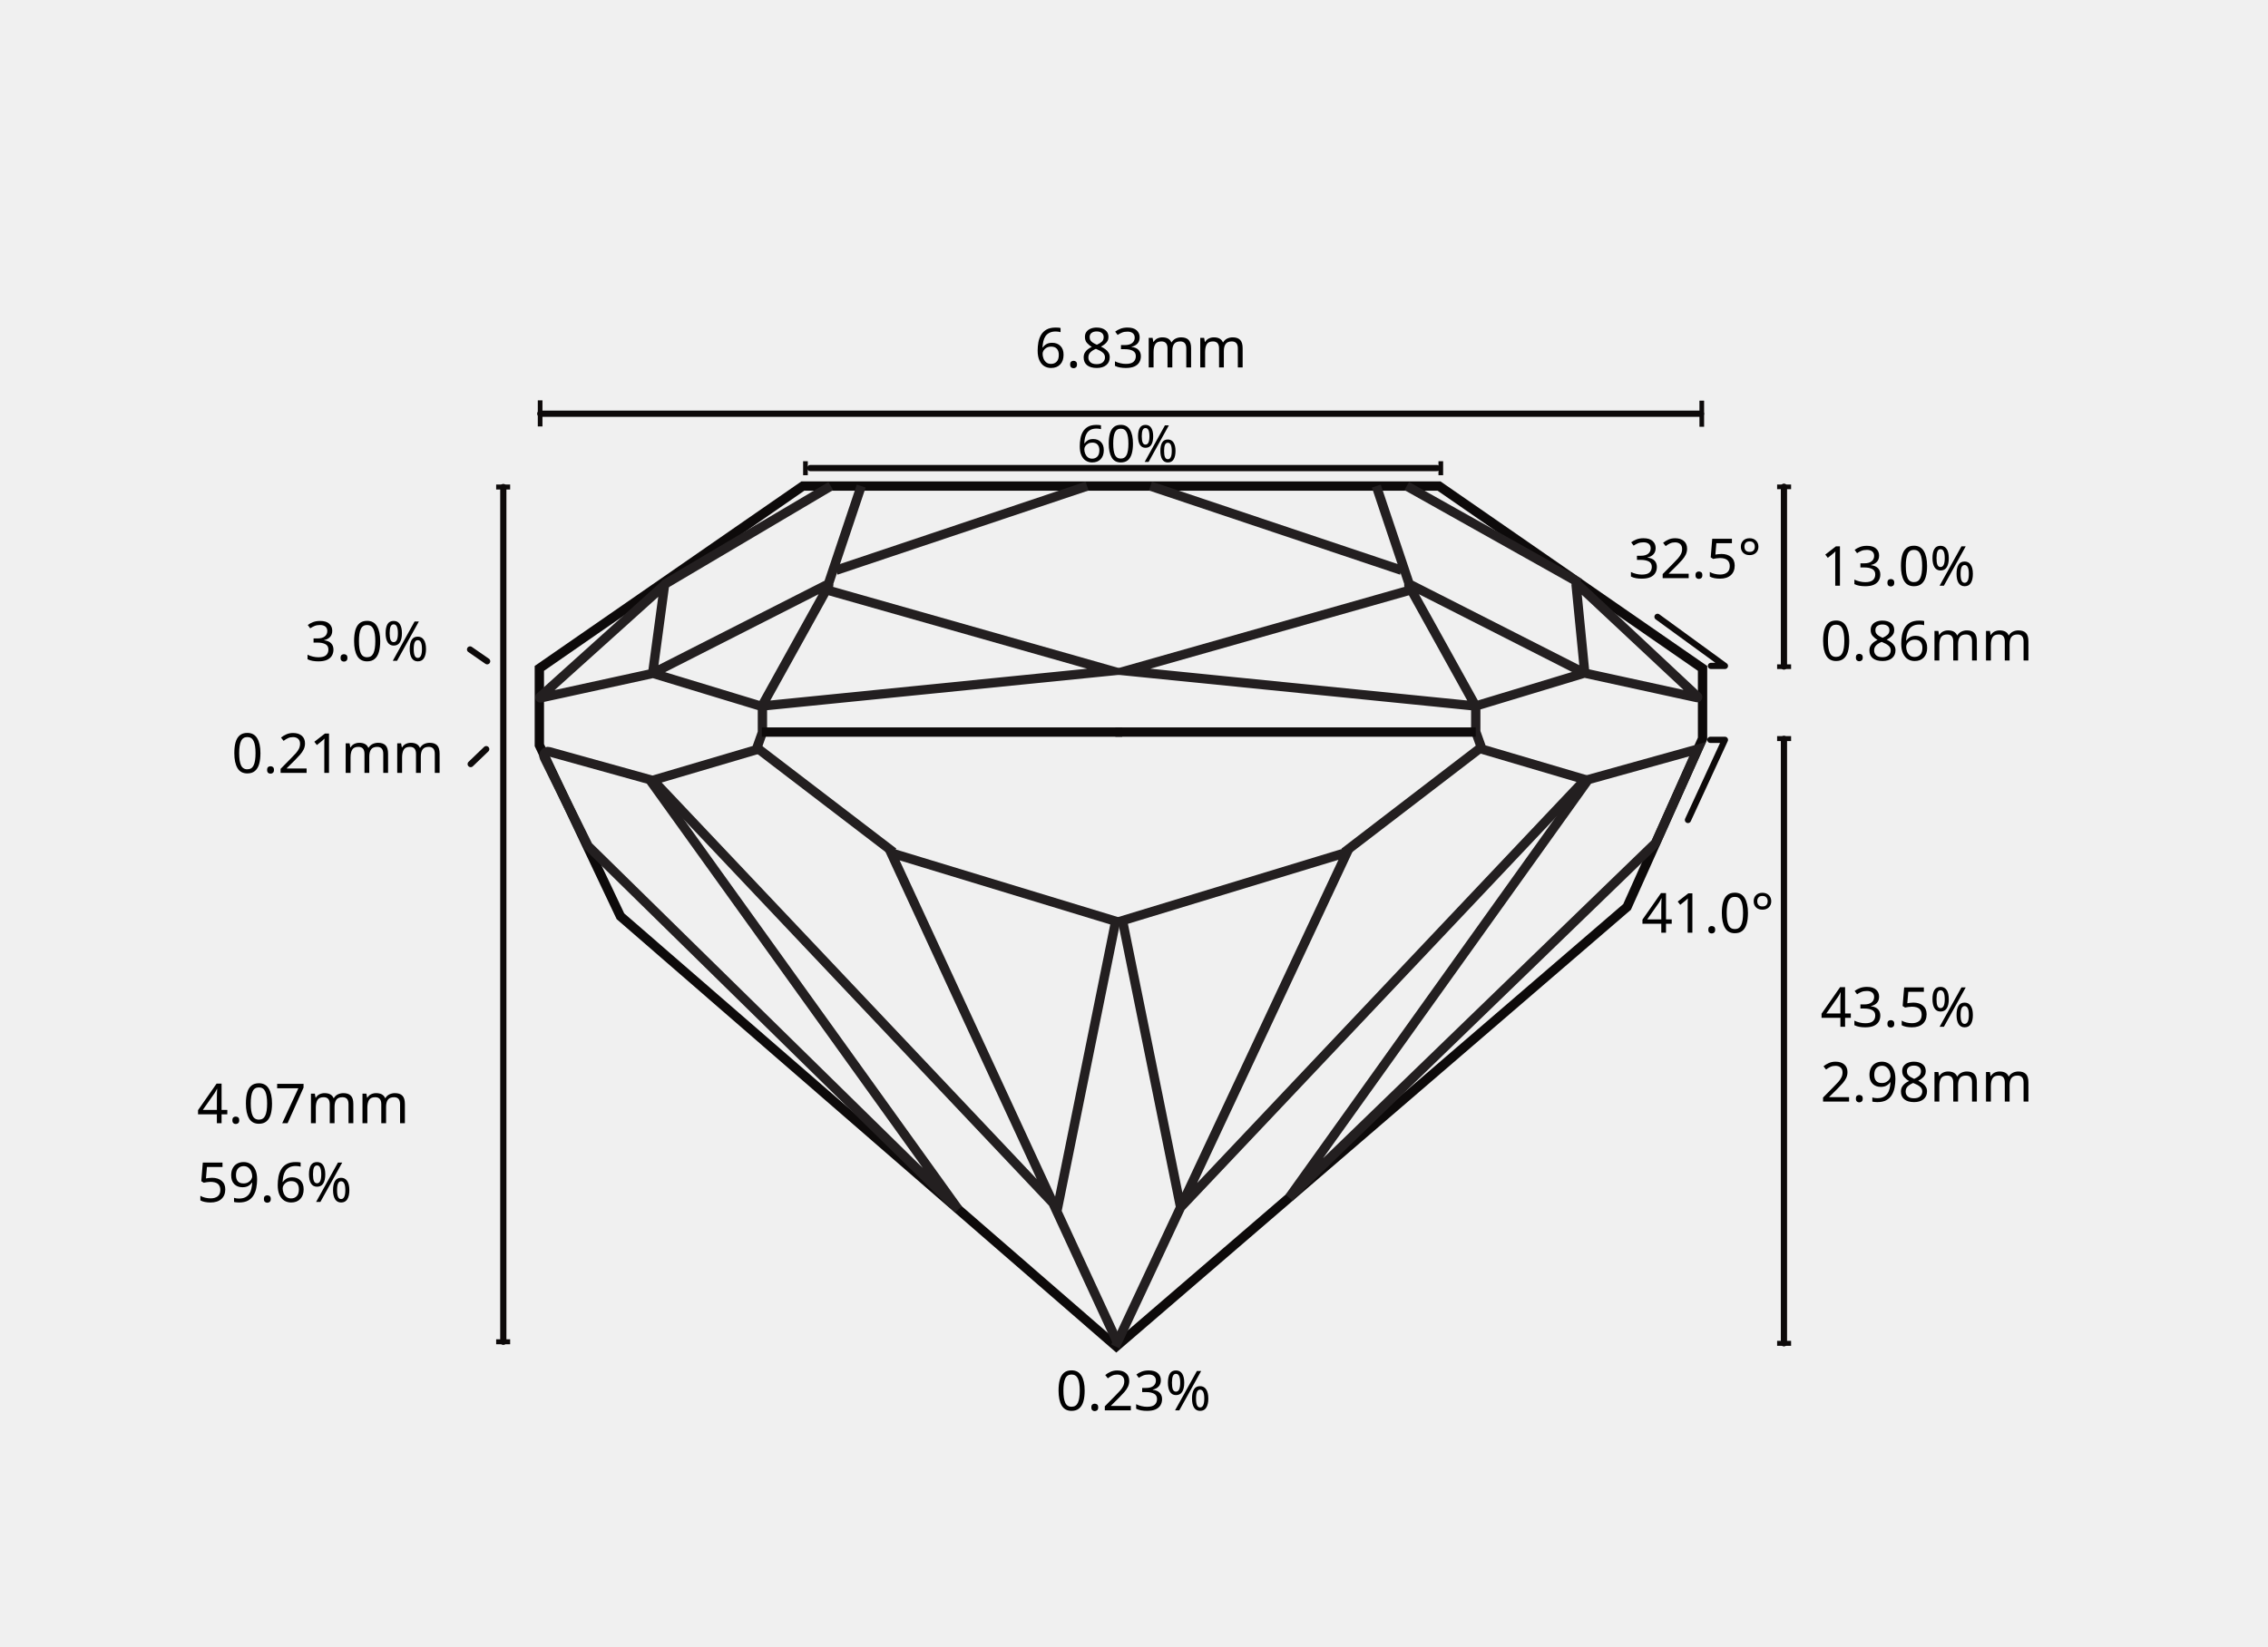
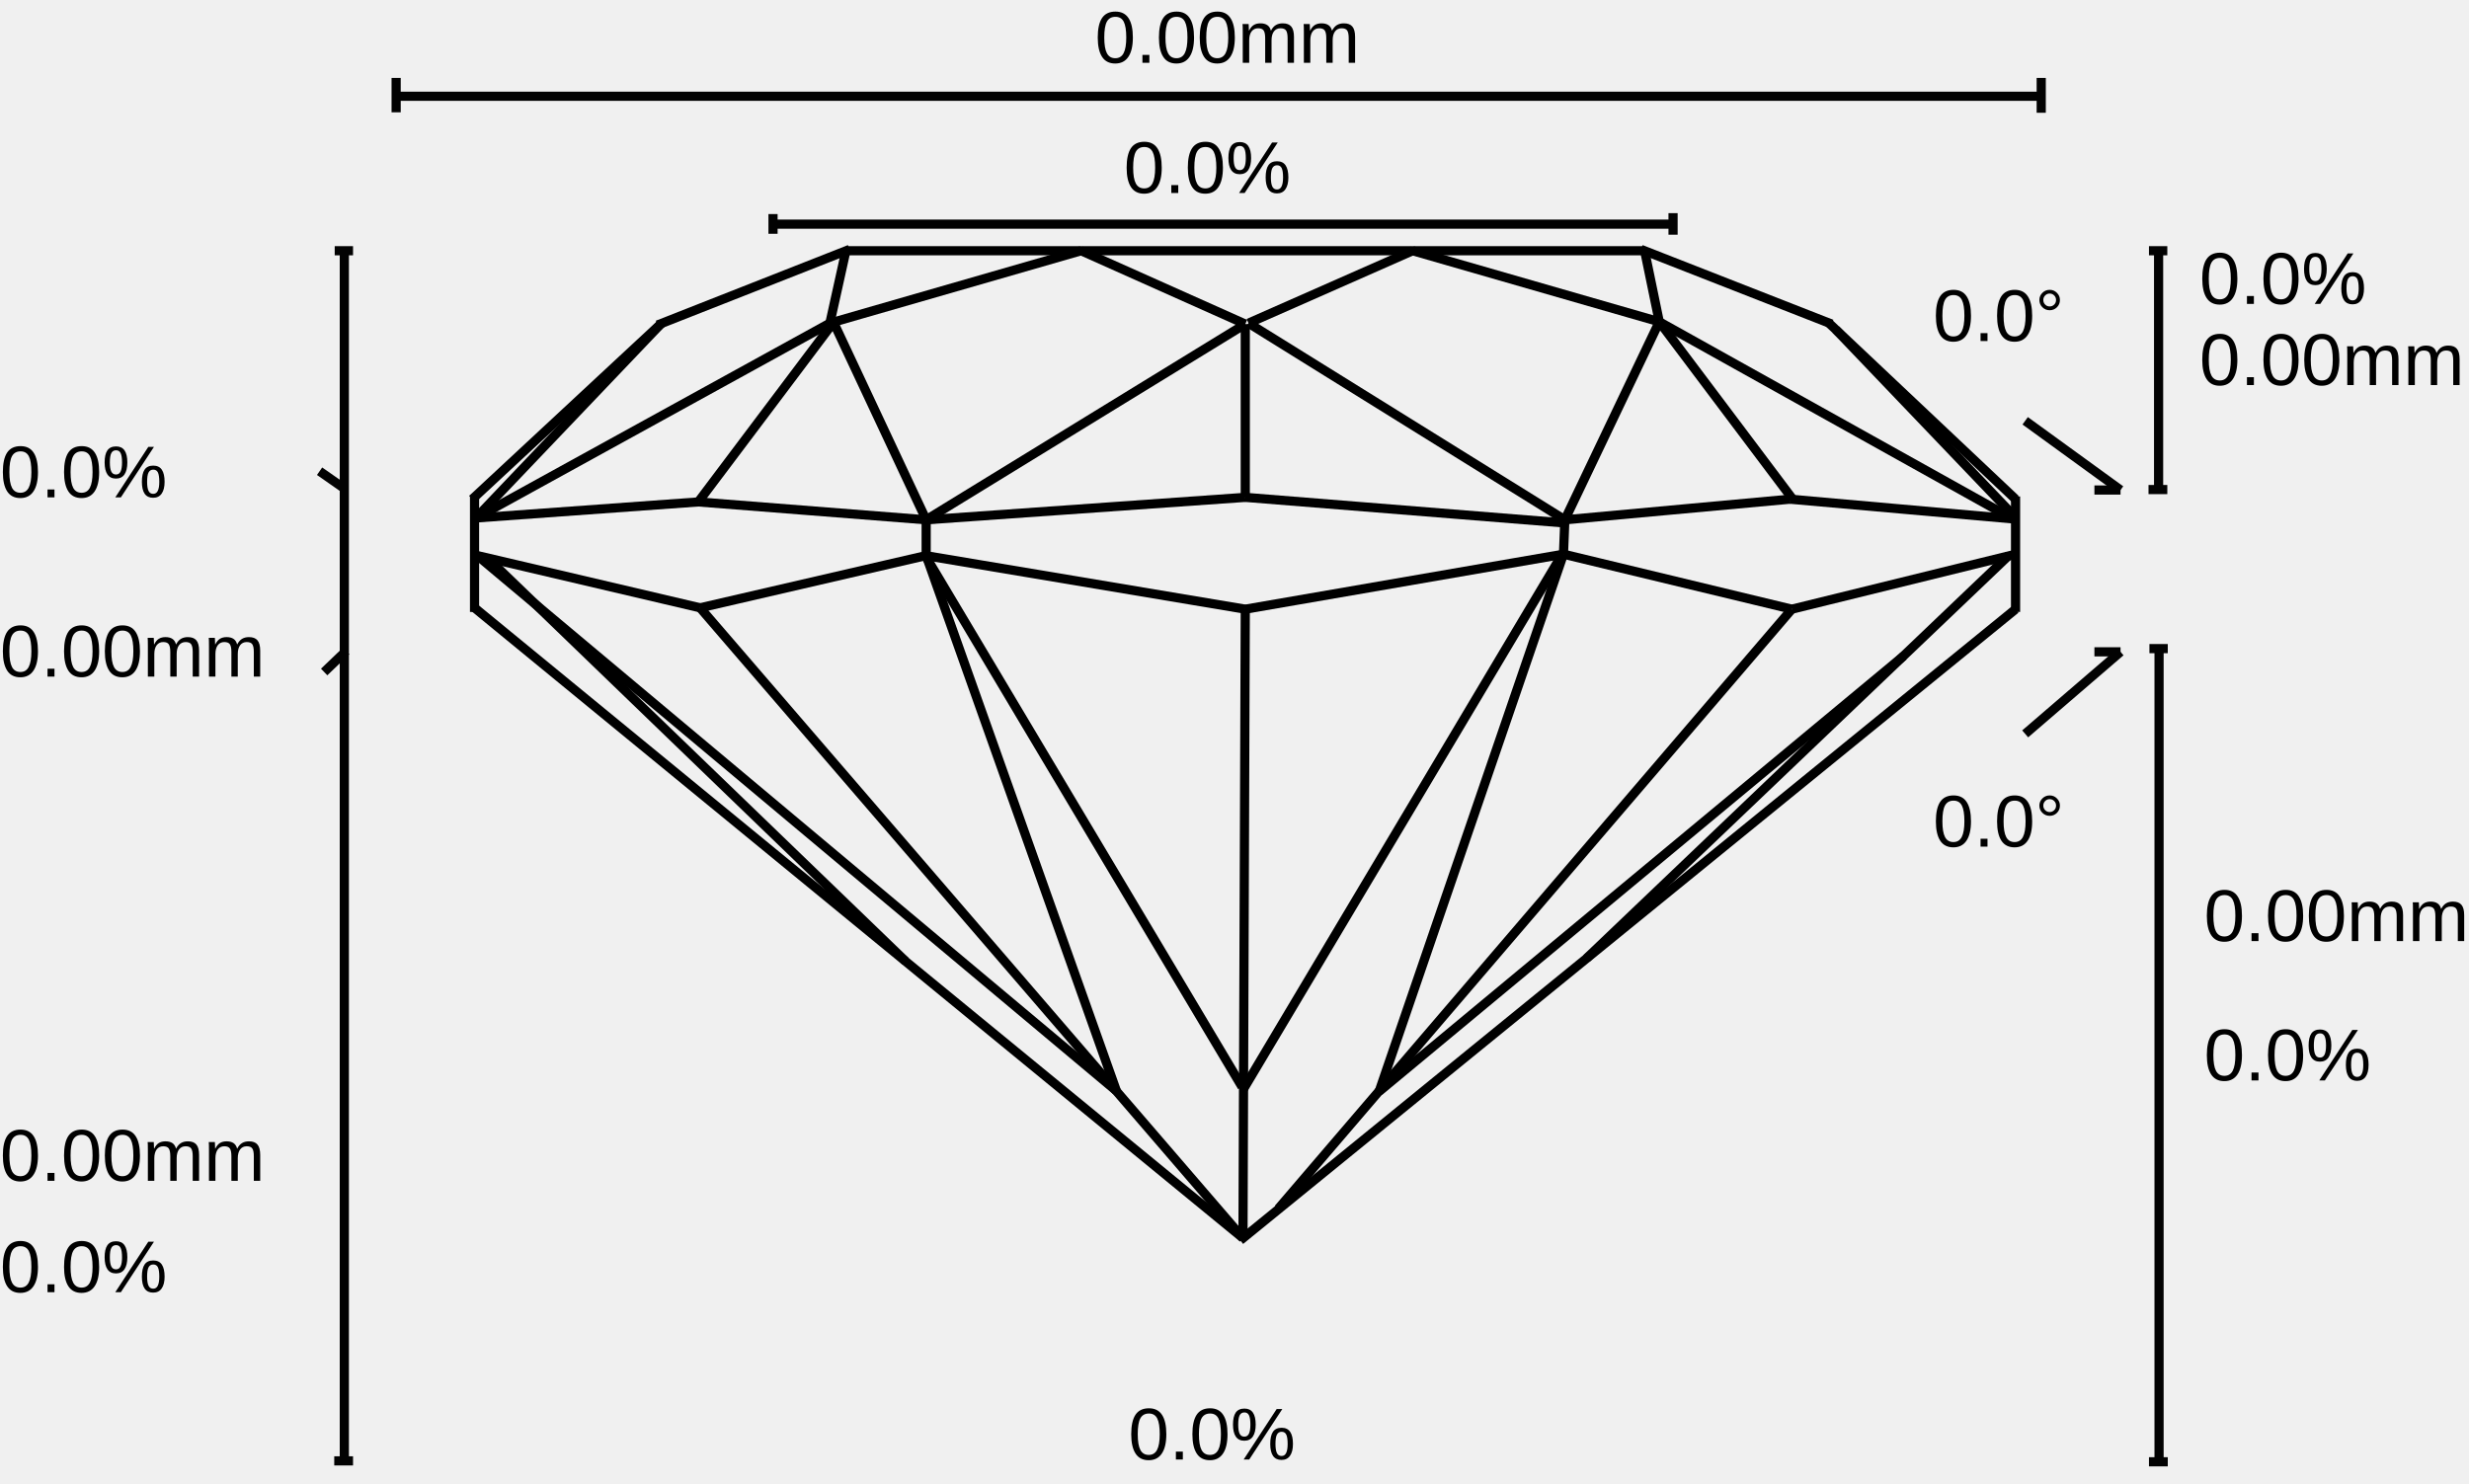
- <svg xmlns="http://www.w3.org/2000/svg" version="1.1" id="Layer_1" x="0px" y="0px" viewBox="0 0 730 530" enable-background="new 0 0 730 530" xml:space="preserve">
-   <path id="svg_3" fill="#FFFFFF" stroke="#0D0A0A" stroke-miterlimit="10" d="M502,177.9" />
-   <path id="svg_35" fill="none" stroke="#0D0A0A" stroke-width="4" stroke-linecap="round" stroke-linejoin="round" stroke-miterlimit="10" d="  M254.2,159" />
-   <g>
-     <rect id="svg_137" x="160.2" y="156.5" fill="#EF4966" stroke="#0D0A0A" stroke-miterlimit="10" width="3.5" height="0.6" />
+ <svg xmlns="http://www.w3.org/2000/svg" viewBox="0 0 538.5 323.6">
+   <defs>
+     <style>
+       .cls-1, .cls-3 {
+         fill: none;
+         stroke-miterlimit: 10;
+         stroke-width: 2px;
+       }
+ 
+       .cls-1 {
+         stroke: #020202;
+       }
+ 
+       .cls-2 {
+         font-size: 16px;
+         font-family: ArialMT, Arial;
+       }
+ 
+       .cls-3 {
+         stroke: #000;
+       }
+     </style>
+   </defs>
+   <g id="lines">
+     <line class="cls-1" x1="168.6" y1="48.9" x2="364.4" y2="48.9" />
+     <line class="cls-1" x1="168.6" y1="46.7" x2="168.6" y2="51" />
+     <line class="cls-1" x1="364.9" y1="46.5" x2="364.9" y2="51.2" />
    <g>
-       <line id="svg_136" fill="none" stroke="#0D0A0A" stroke-width="2" stroke-linecap="round" stroke-linejoin="round" x1="162" y1="156.8" x2="162" y2="432" />
-       <rect id="svg_138" x="160.2" y="431.7" fill="#EF4966" stroke="#0D0A0A" stroke-miterlimit="10" width="3.5" height="0.6" />
+       <line class="cls-1" x1="86.5" y1="21" x2="445" y2="21" />
+       <line class="cls-1" x1="445.2" y1="17" x2="445.2" y2="24.6" />
+       <line class="cls-1" x1="86.4" y1="17" x2="86.4" y2="24.5" />
+     </g>
+     <g>
+       <line class="cls-1" x1="75.1" y1="54.7" x2="75.1" y2="318.4" />
+       <line class="cls-1" x1="73" y1="54.7" x2="77" y2="54.7" />
+       <line class="cls-1" x1="72.9" y1="318.7" x2="77" y2="318.7" />
+     </g>
+     <g>
+       <line class="cls-1" x1="470.8" y1="54.7" x2="470.8" y2="106.8" />
+       <line class="cls-1" x1="468.7" y1="54.7" x2="472.7" y2="54.7" />
+       <line class="cls-1" x1="468.6" y1="106.8" x2="472.7" y2="106.8" />
+     </g>
+     <g>
+       <line class="cls-1" x1="470.9" y1="141.9" x2="470.9" y2="318.7" />
+       <line class="cls-1" x1="468.8" y1="141.5" x2="472.8" y2="141.5" />
+       <line class="cls-1" x1="468.7" y1="318.9" x2="472.8" y2="318.9" />
+     </g>
+     <g>
+       <line class="cls-1" x1="441.7" y1="91.8" x2="462.5" y2="106.9" />
+       <line class="cls-1" x1="456.8" y1="106.9" x2="462.5" y2="106.9" />
+     </g>
+     <line class="cls-1" x1="69.7" y1="102.8" x2="75" y2="106.5" />
+     <line class="cls-1" x1="70.7" y1="146.6" x2="75.5" y2="142" />
+     <g>
+       <line class="cls-1" x1="441.7" y1="160.1" x2="462.5" y2="142.2" />
+       <line class="cls-1" x1="456.8" y1="142.2" x2="462.5" y2="142.2" />
    </g>
  </g>
-   <g>
-     <line id="svg_139" fill="none" stroke="#0D0A0A" stroke-width="2" stroke-linecap="round" stroke-linejoin="round" x1="574.2" y1="237.9" x2="574.2" y2="432.5" />
-     <rect id="svg_140" x="572.5" y="237.5" fill="#EF4966" stroke="#0D0A0A" stroke-miterlimit="10" width="3.5" height="0.6" />
-     <rect id="svg_141" x="572.5" y="432.2" fill="#EF4966" stroke="#0D0A0A" stroke-miterlimit="10" width="3.5" height="0.6" />
-   </g>
-   <g>
-     <line id="svg_142" fill="none" stroke="#0D0A0A" stroke-width="2" stroke-linecap="round" stroke-linejoin="round" x1="574.2" y1="156.7" x2="574.2" y2="214.6" />
-     <g>
-       <rect id="svg_143" x="572.5" y="156.5" fill="#EF4966" stroke="#0D0A0A" stroke-miterlimit="10" width="3.5" height="0.5" />
-       <rect id="svg_144" x="572.5" y="214.4" fill="#EF4966" stroke="#0D0A0A" stroke-miterlimit="10" width="3.5" height="0.5" />
+   <g id="text">
+     <text class="cls-2" id="SVG_culet_mm" transform="translate(246.1 318.4)">0.0%</text>
+     <text class="cls-2" id="SVG_crown_rounded" transform="translate(421.6 74.4)">0.0°</text>
+     <text class="cls-2" id="SVG_pavillion_rounded" transform="translate(421.6 184.7)">0.0°</text>
+     <g id="Pavillion">
+       <text class="cls-2" id="SVG_pavillion_pre" transform="translate(480.7 235.7)">0.0%</text>
+       <text class="cls-2" id="SVG_pavillion_mm" transform="translate(480.7 205.3)">0.00mm</text>
+     </g>
+     <g id="Crown">
+       <text class="cls-2" id="SVG_crown_mm" transform="translate(479.7 84)">0.00mm</text>
+       <text class="cls-2" id="SVG_crown_pre" transform="translate(479.7 66.3)">0.0%</text>
+     </g>
+     <g id="Total">
+       <text class="cls-2" id="SVG_total_depth_per" transform="translate(0 281.9)">0.0%</text>
+       <text class="cls-2" id="SVG_total_depth_mm" transform="translate(0 257.6)">0.00mm</text>
+     </g>
+     <g id="Girdle">
+       <text class="cls-2" id="SVG_girdle_mm" transform="translate(0 147.6)">0.00mm</text>
+       <text class="cls-2" id="SVG_girdle_pre" transform="translate(0 108.5)">0.0%</text>
+     </g>
+     <g id="Table">
+       <text class="cls-2" id="SVG_table_pre" transform="translate(245.1 42.1)">0.0%</text>
+       <text class="cls-2" id="SVG_width_mm" transform="translate(238.8 13.7)">0.00mm</text>
    </g>
  </g>
-   <g>
+   <g id="octagon">
    <g>
-       <line id="svg_145" fill="none" stroke="#0D0A0A" stroke-width="2" stroke-linecap="round" stroke-linejoin="round" x1="260.8" y1="150.7" x2="462.5" y2="150.7" />
-       <rect id="svg_146" x="259" y="149" fill="#EF4966" stroke="#0D0A0A" stroke-miterlimit="10" width="0.5" height="3.5" />
-     </g>
-     <g>
-       <g>
-         <rect id="svg_147" x="463.5" y="149" fill="#EF4966" stroke="#0D0A0A" stroke-miterlimit="10" width="0.5" height="3.5" />
-       </g>
+       <line class="cls-3" x1="184.5" y1="54.7" x2="358.7" y2="54.7" />
+       <line class="cls-3" x1="143.4" y1="70.9" x2="185.3" y2="54.4" />
+       <line class="cls-3" x1="103.8" y1="113" x2="144.3" y2="70.5" />
+       <line class="cls-3" x1="103" y1="108.9" x2="144.3" y2="70.5" />
+       <line class="cls-3" x1="103.5" y1="133.5" x2="103.5" y2="108.1" />
+       <line class="cls-3" x1="103.8" y1="113" x2="181" y2="70.5" />
+       <line class="cls-3" x1="184.5" y1="54.7" x2="181" y2="70.5" />
+       <line class="cls-3" x1="235.8" y1="54.7" x2="181" y2="70.5" />
+       <line class="cls-3" x1="308.1" y1="54.7" x2="272.3" y2="70.5" />
+       <line class="cls-3" x1="358.7" y1="54.7" x2="361.9" y2="70.2" />
+       <line class="cls-3" x1="399.5" y1="70.7" x2="357.9" y2="54.4" />
+       <line class="cls-3" x1="439.6" y1="108.9" x2="398.8" y2="70.4" />
+       <line class="cls-3" x1="439.4" y1="112.7" x2="400.4" y2="71.9" />
+       <line class="cls-3" x1="439.6" y1="108.3" x2="439.6" y2="133.5" />
+       <line class="cls-3" x1="361.9" y1="70.2" x2="439" y2="113.2" />
+       <line class="cls-3" x1="308.1" y1="54.7" x2="361.9" y2="70.2" />
+       <line class="cls-3" x1="341.3" y1="113.4" x2="361.9" y2="70.2" />
+       <line class="cls-3" x1="391" y1="108.9" x2="361.9" y2="70.2" />
+       <line class="cls-3" x1="439" y1="113.2" x2="390.4" y2="108.9" />
+       <line class="cls-3" x1="341.3" y1="113.4" x2="390.4" y2="108.9" />
+       <line class="cls-3" x1="272.3" y1="70.5" x2="341.3" y2="113.4" />
+       <line class="cls-3" x1="235.8" y1="54.7" x2="271.6" y2="70.7" />
+       <line class="cls-3" x1="202" y1="113.4" x2="271.6" y2="70.7" />
+       <line class="cls-3" x1="181.8" y1="70.3" x2="202" y2="113.4" />
+       <line class="cls-3" x1="152.3" y1="109.5" x2="181.8" y2="70.3" />
+       <line class="cls-3" x1="103.8" y1="113" x2="152.3" y2="109.5" />
+       <line class="cls-3" x1="202" y1="113.4" x2="152.3" y2="109.5" />
+       <line class="cls-3" x1="271.6" y1="70.7" x2="271.6" y2="108.5" />
+       <line class="cls-3" x1="202" y1="113.4" x2="271.6" y2="108.5" />
+       <line class="cls-3" x1="341.4" y1="114.1" x2="271.6" y2="108.5" />
+       <line class="cls-3" x1="341" y1="120.9" x2="341.3" y2="113.4" />
+       <line class="cls-3" x1="439.6" y1="120.9" x2="390.8" y2="132.9" />
+       <line class="cls-3" x1="341" y1="120.9" x2="390.8" y2="132.9" />
+       <line class="cls-3" x1="271.6" y1="132.9" x2="341" y2="120.9" />
+       <line class="cls-3" x1="201.8" y1="121.2" x2="271.6" y2="132.9" />
+       <line class="cls-3" x1="202" y1="113.4" x2="202" y2="121.2" />
+       <line class="cls-3" x1="152.7" y1="132.6" x2="202" y2="121.2" />
+       <line class="cls-3" x1="104.1" y1="121.2" x2="152.7" y2="132.6" />
+       <line class="cls-3" x1="103.5" y1="132.6" x2="271.1" y2="270.1" />
+       <line class="cls-3" x1="439.6" y1="132.9" x2="270.5" y2="270.6" />
+       <line class="cls-3" x1="438.1" y1="121.2" x2="346" y2="209.1" />
+       <line class="cls-3" x1="390.8" y1="132.9" x2="278.8" y2="263.7" />
+       <line class="cls-3" x1="415.2" y1="143.1" x2="300.8" y2="238.1" />
+       <line class="cls-3" x1="341" y1="120.9" x2="300.8" y2="238.1" />
+       <line class="cls-3" x1="271.6" y1="132.9" x2="271.1" y2="270.1" />
+       <line class="cls-3" x1="271.2" y1="237.6" x2="340.2" y2="121.8" />
+       <line class="cls-3" x1="201.8" y1="121.2" x2="270.9" y2="237.1" />
+       <line class="cls-3" x1="243.5" y1="238" x2="202" y2="121.2" />
+       <line class="cls-3" x1="152.7" y1="132.6" x2="271.1" y2="270.1" />
+       <line class="cls-3" x1="104.1" y1="121.2" x2="243.5" y2="238" />
+       <line class="cls-3" x1="197.5" y1="209.7" x2="106.3" y2="121.7" />
    </g>
  </g>
-   <line id="svg_253" fill="none" stroke="#0D0A0A" stroke-width="2" stroke-linecap="round" stroke-linejoin="round" stroke-miterlimit="10" x1="151.3" y1="209.1" x2="156.8" y2="212.9" />
-   <line id="svg_254" fill="none" stroke="#0D0A0A" stroke-width="2" stroke-linecap="round" stroke-linejoin="round" stroke-miterlimit="10" x1="151.5" y1="246" x2="156.5" y2="241.2" />
-   <polyline id="svg_255" fill="none" stroke="#0D0A0A" stroke-width="2" stroke-linecap="round" stroke-linejoin="round" stroke-miterlimit="10" points="  550.5,238.2 555.2,238.2 543.3,264 " />
-   <g>
-     <polyline id="svg_256" fill="none" stroke="#0D0A0A" stroke-width="2" stroke-linecap="round" stroke-linejoin="round" stroke-miterlimit="10" points="   550.7,214.4 555.2,214.4 533.5,198.6  " />
-   </g>
-   <g>
-     <g>
-       <g>
-         <line id="svg_188" fill="none" stroke="#0D0A0A" stroke-width="2" stroke-linecap="round" stroke-linejoin="round" x1="173.9" y1="133.2" x2="547.5" y2="133.2" />
-       </g>
-     </g>
-     <g>
-       <g>
-         <g>
-           <rect id="svg_189" x="173.6" y="129.4" fill="#010101" stroke="#0D0A0A" stroke-miterlimit="10" width="0.5" height="7.4" />
-         </g>
-       </g>
-       <g>
-         <g>
-           <rect id="svg_189_1_" x="547.5" y="129.5" fill="#010101" stroke="#0D0A0A" stroke-miterlimit="10" width="0.5" height="7.4" />
-         </g>
-       </g>
-     </g>
-   </g>
-   <text id="SVG_width_mm" transform="matrix(1 0 0 1 333.0185 118.3027)" font-family="'ArialMT'" font-size="17.743">6.83mm</text>
-   <text id="SVG_table_pre" transform="matrix(1 0 0 1 346.6376 148.7196)" font-family="'ArialMT'" font-size="16.476">60%</text>
-   <text id="SVG_crown_pre" transform="matrix(1 0 0 1 585.9267 188.5722)" font-family="'ArialMT'" font-size="17.743">13.0%</text>
-   <text id="SVG_crown_mm" transform="matrix(1 0 0 1 585.9267 212.6518)" font-family="'ArialMT'" font-size="17.743">0.86mm</text>
-   <text id="SVG_pavillion_pre" transform="matrix(1 0 0 1 585.9267 330.5859)" font-family="'ArialMT'" font-size="17.743">43.5%</text>
-   <text id="SVG_pavillion_mm" transform="matrix(1 0 0 1 585.9267 354.666)" font-family="'ArialMT'" font-size="17.743">2.98mm</text>
-   <text id="SVG_girdle_pre" transform="matrix(1 0 0 1 98.1908 212.7611)" font-family="'ArialMT'" font-size="17.743">3.0%</text>
-   <text id="SVG_girdle_mm" transform="matrix(1 0 0 1 74.5469 248.8407)" font-family="'ArialMT'" font-size="17.743">0.21mm</text>
-   <text id="SVG_culet_mm" transform="matrix(1 0 0 1 339.8407 454.0741)" font-family="'ArialMT'" font-size="17.743">0.23%</text>
-   <text id="SVG_crown_rounded" transform="matrix(1 0 0 1 524.1522 186.1361)" font-family="'ArialMT'" font-size="17.743">32.5°</text>
-   <text id="SVG_pavillion_rounded" transform="matrix(1 0 0 1 528.2812 300.2879)" font-family="'ArialMT'" font-size="17.743">41.0°</text>
-   <text id="SVG_total_depth_per" transform="matrix(1 0 0 1 63.368 361.6366)" font-family="'ArialMT'" font-size="17.743">4.07mm</text>
-   <text id="SVG_total_depth_mm" transform="matrix(1 0 0 1 63.368 386.9832)" font-family="'ArialMT'" font-size="17.743">59.6%</text>
-   <polygon fill="none" stroke="#0D0A0A" stroke-width="3" stroke-miterlimit="10" points="258.4,156.5 463.2,156.5 548,215.2   548,237.8 523.7,292 359.3,433.5 199.7,295 173.6,239.9 173.6,215.2 " />
-   <g>
-     <path fill="none" stroke="#231F20" stroke-width="3" stroke-miterlimit="10" d="M264.2,156.5" />
-     <path fill="none" stroke="#231F20" stroke-width="3" stroke-miterlimit="10" d="M243.5,241.2" />
-     <path fill="none" stroke="#231F20" stroke-width="3" stroke-miterlimit="10" d="M267.4,183.6" />
-     <path fill="none" stroke="#231F20" stroke-width="3" stroke-miterlimit="10" d="M348.2,156.5" />
-   </g>
-   <g>
-     <polygon fill="none" stroke="#231F20" stroke-width="3" stroke-miterlimit="10" points="532.9,271.4 415,385.5 511.2,251    546.4,241.2  " />
-     <line fill="none" stroke="#231F20" stroke-width="3" stroke-miterlimit="10" x1="452.8" y1="156.5" x2="508.4" y2="187.7" />
-     <line fill="none" stroke="#231F20" stroke-width="3" stroke-miterlimit="10" x1="476" y1="241.2" x2="432.7" y2="274.4" />
-     <path fill="none" stroke="#231F20" stroke-width="3" stroke-miterlimit="10" d="M443,156.5l11.2,33.4L362.3,216l112.5,11.3   c0.1,0,0.1-0.1,0.1-0.1l-21.4-38.6c-0.2-0.3,0.1-0.6,0.4-0.4l55.3,28.1c0.4,0.2,0.8-0.1,0.8-0.5l-2.7-27.5c0-0.2,0.2-0.3,0.4-0.2   l38.7,36.2c0.1,0.1,0,0.4-0.2,0.3l-36.2-7.9L475,227.3v8.3l2,5.6l33.2,9.8L380,388.7l-18.7-92.3l72.3-22L359,433.5" />
-     <line fill="none" stroke="#231F20" stroke-width="3" stroke-miterlimit="10" x1="370.3" y1="156.5" x2="451.1" y2="183.6" />
-     <line fill="none" stroke="#0D0A0A" stroke-width="3" stroke-miterlimit="10" x1="359" y1="235.7" x2="475" y2="235.7" />
-   </g>
-   <path fill="none" stroke="#231F20" stroke-width="3" stroke-miterlimit="10" d="M189.3,272.4l119.1,116.9L209.1,251l-32.4-9  c-1.1-0.3-2,0.8-1.5,1.9L189.3,272.4z" />
-   <line fill="none" stroke="#231F20" stroke-width="3" stroke-miterlimit="10" x1="267.4" y1="156.5" x2="213.8" y2="188.2" />
-   <line fill="none" stroke="#231F20" stroke-width="3" stroke-miterlimit="10" x1="244.2" y1="241.2" x2="287.6" y2="274.4" />
-   <path fill="none" stroke="#231F20" stroke-width="3" stroke-miterlimit="10" d="M277.2,156.5L266,189.9l91.9,26.1l-112.5,11.3  c-0.1,0-0.1-0.1-0.1-0.1l21.4-38.6c0.2-0.3-0.1-0.6-0.4-0.4l-55.3,28.1c-0.4,0.2-0.8-0.1-0.8-0.5l3.7-27.5c0-0.2,0.1-0.1,0,0  l-40.1,36.1c-0.1,0.1,0,0.4,0.2,0.3l36.2-7.9l35.2,10.7v8.3l-2,5.6l-33.2,9.8l130.2,137.7l18.7-92.3l-72.3-22l73,157.9" />
-   <line fill="none" stroke="#231F20" stroke-width="3" stroke-miterlimit="10" x1="349.9" y1="156.5" x2="269.1" y2="183.6" />
-   <line fill="none" stroke="#0D0A0A" stroke-width="3" stroke-miterlimit="10" x1="361.2" y1="235.7" x2="245.2" y2="235.7" />
</svg>
